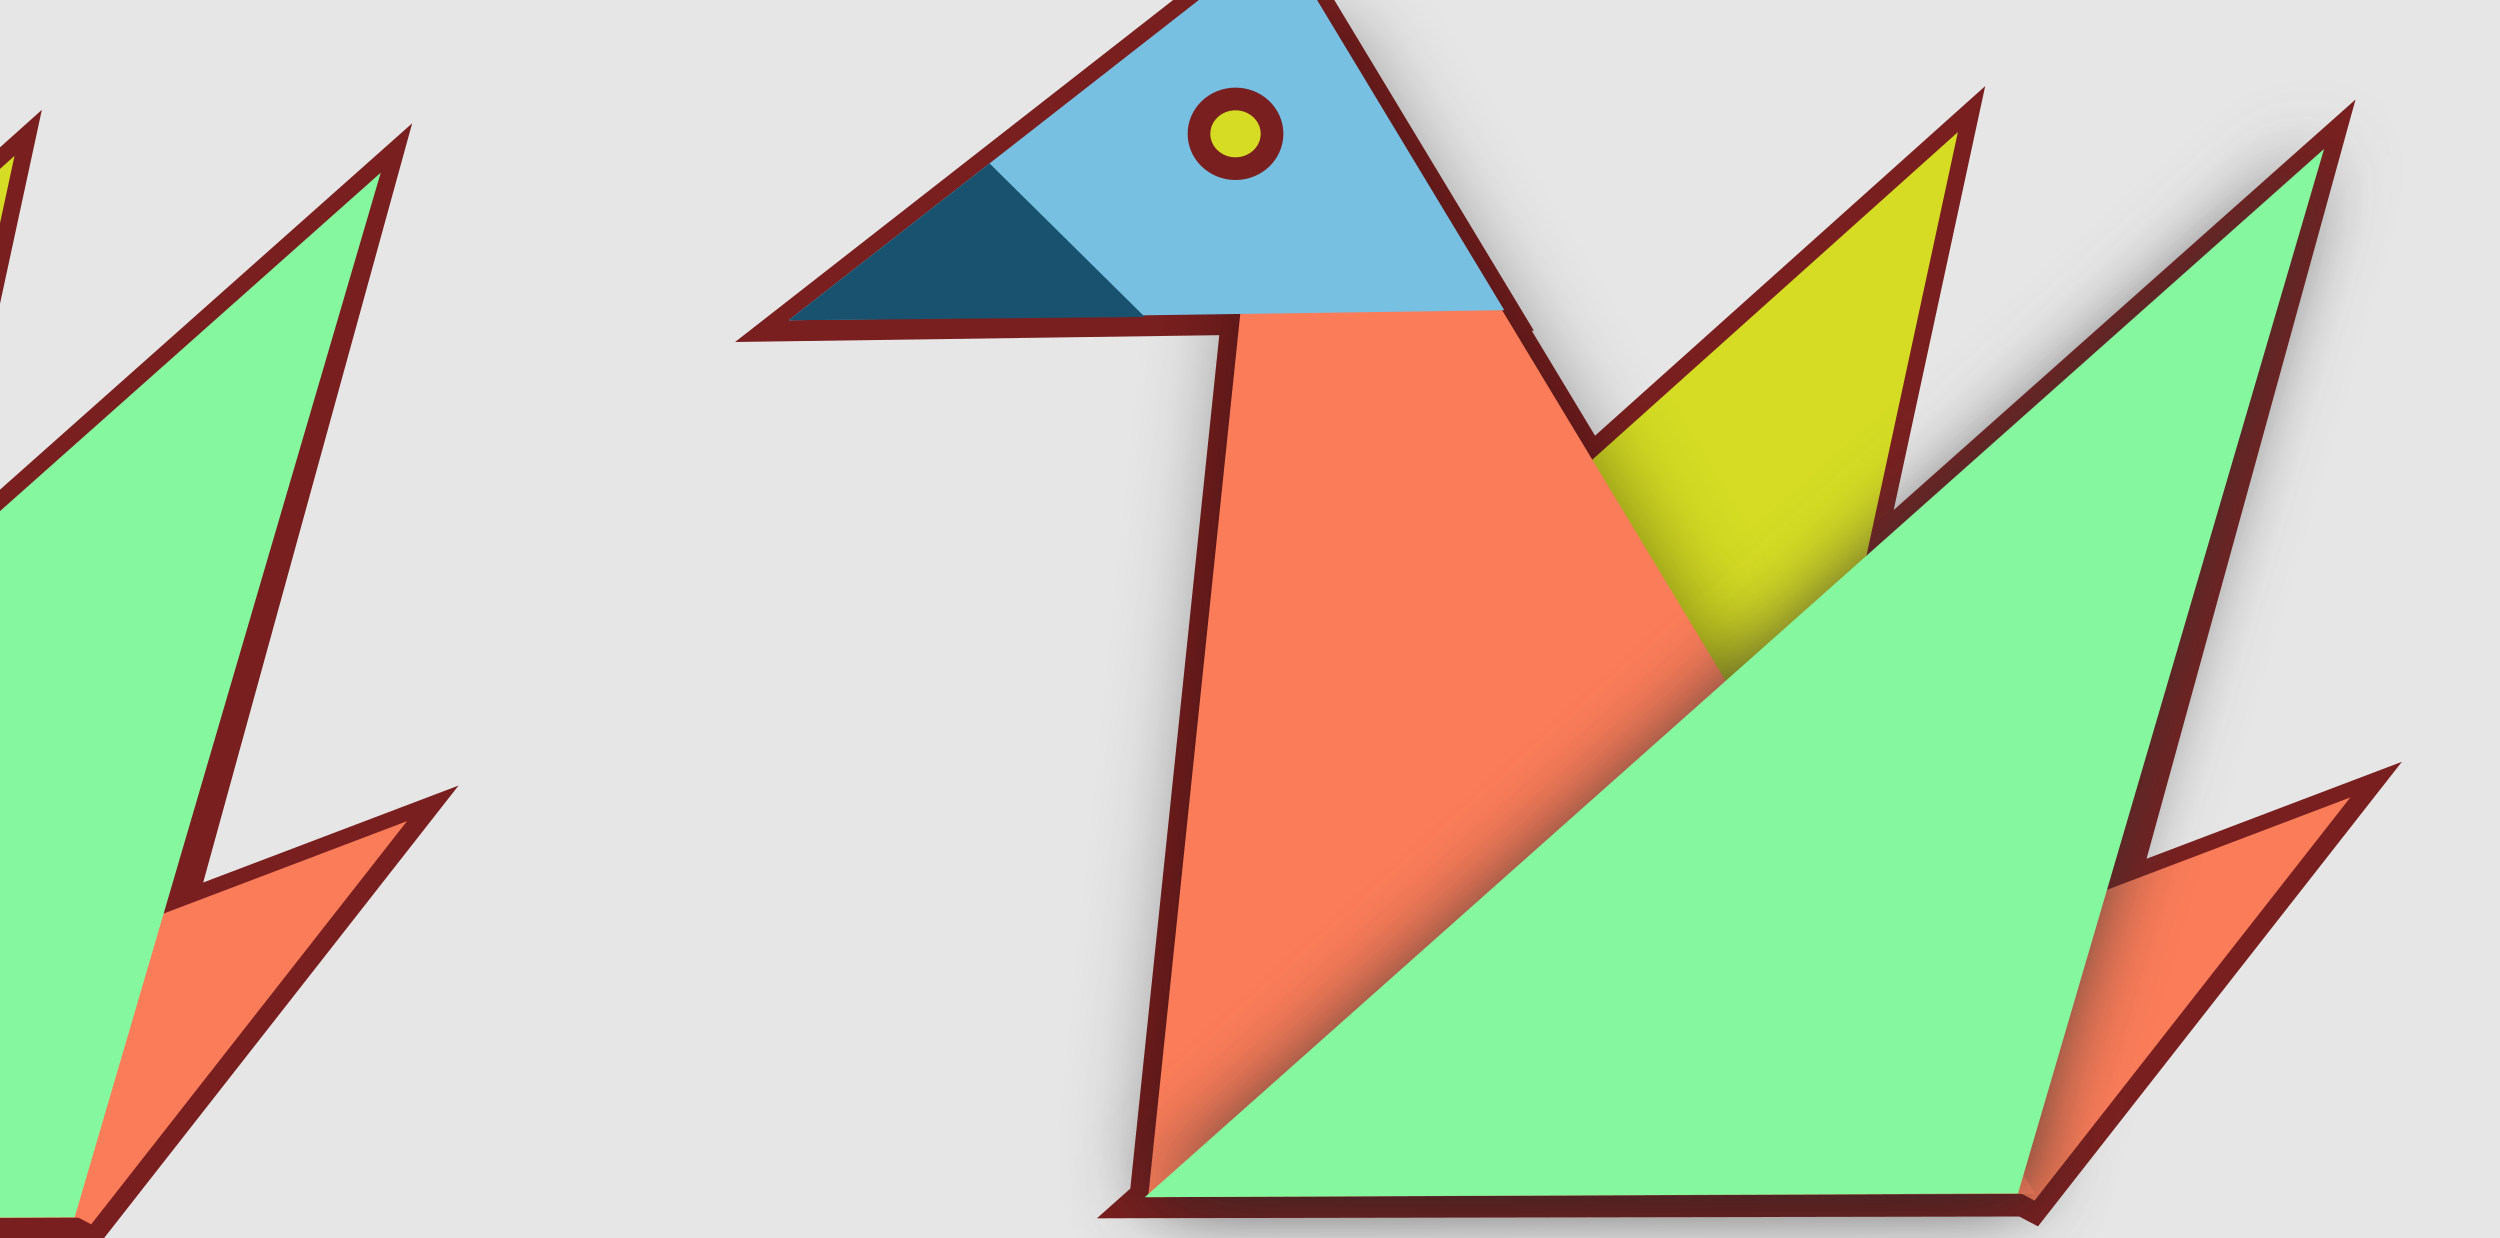
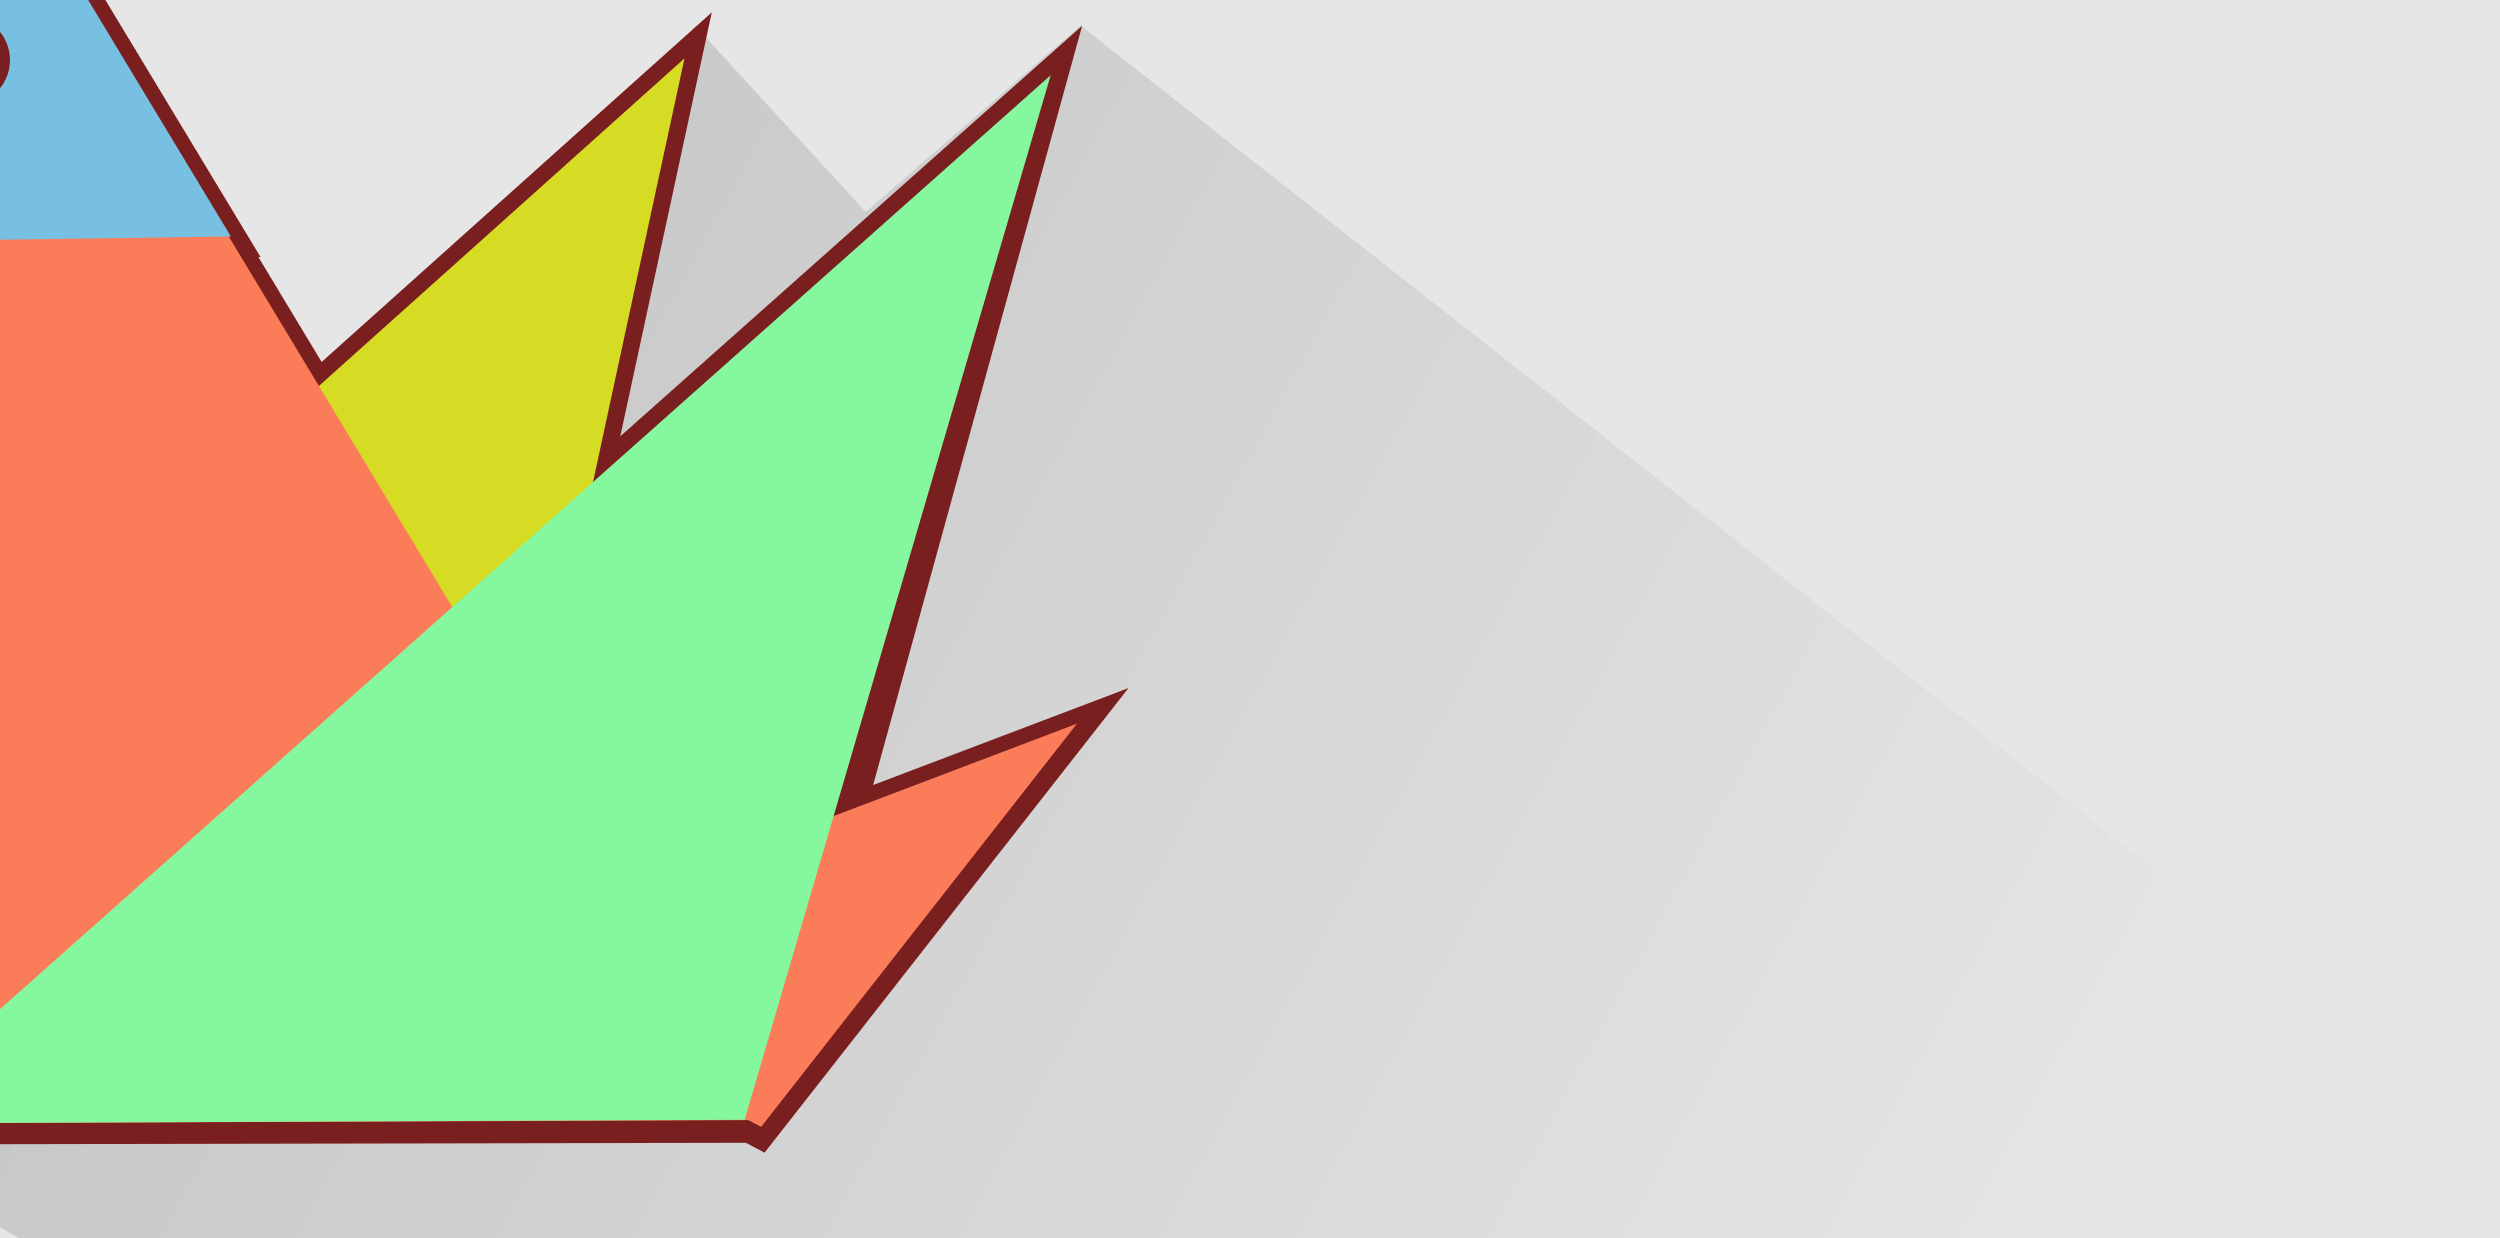
- <svg xmlns="http://www.w3.org/2000/svg" width="600mm" height="297mm" viewBox="0 0 2125.984 1052.362" id="svg2" version="1.1">
+ <svg xmlns="http://www.w3.org/2000/svg" xmlns:xlink="http://www.w3.org/1999/xlink" width="600mm" height="297mm" viewBox="0 0 2125.984 1052.362" id="svg2" version="1.1">
  <defs id="defs4">
+     <linearGradient id="linearGradient5047">
+       <stop style="stop-color:#000000;stop-opacity:1;" offset="0" id="stop5049" />
+       <stop style="stop-color:#000000;stop-opacity:0;" offset="1" id="stop5051" />
+     </linearGradient>
    <filter style="color-interpolation-filters:sRGB" id="filter4794" x="-0.117" width="1.235" y="-0.083" height="1.166">
      <feGaussianBlur stdDeviation="36.913" id="feGaussianBlur4796" />
    </filter>
    <filter style="color-interpolation-filters:sRGB" id="filter4830" x="-0.077" width="1.154" y="-0.087" height="1.173">
      <feGaussianBlur stdDeviation="32.203" id="feGaussianBlur4832" />
    </filter>
+     <linearGradient xlink:href="#linearGradient5047" id="linearGradient5053" x1="-806.372" y1="113.775" x2="-249.596" y2="1885.235" gradientUnits="userSpaceOnUse" />
  </defs>
  <g id="layer1" style="display:inline;opacity:1">
    <rect style="opacity:1;fill:#e6e6e6;fill-opacity:1;stroke:none;stroke-width:30;stroke-miterlimit:4;stroke-dasharray:none;stroke-opacity:1" id="rect4404" width="3745.646" height="2254.66" x="-1288.955" y="-147.699" />
  </g>
-   <g id="layer3" />
+   <g id="layer3" style="display:inline" />
  <g id="layer2" style="display:inline">
    <g id="g4328">
      <g id="g4321" style="fill:#3c2a04;fill-opacity:1">
        <path id="path4216" style="font-style:normal;font-variant:normal;font-weight:normal;font-stretch:normal;font-size:225px;line-height:125%;font-family:Montserrat;-inkscape-font-specification:Montserrat;letter-spacing:0px;word-spacing:0px;fill:#3c2a04;fill-opacity:1;stroke:none;stroke-width:1px;stroke-linecap:butt;stroke-linejoin:miter;stroke-opacity:1" d="m 139.022,1512.941 0,-275.963 39.416,0 0,119.623 115.909,0 0,-119.623 39.416,0 0,275.963 -39.416,0 0,-112.912 -115.909,0 0,112.912 -39.416,0 z" />
        <path id="path4218" style="font-style:normal;font-variant:normal;font-weight:normal;font-stretch:normal;font-size:225px;line-height:125%;font-family:Montserrat;-inkscape-font-specification:Montserrat;letter-spacing:0px;word-spacing:0px;fill:#3c2a04;fill-opacity:1;stroke:none;stroke-width:1px;stroke-linecap:butt;stroke-linejoin:miter;stroke-opacity:1" d="m 537.304,1512.941 -34.071,0 0,-28.03 q -22.046,31.189 -59.124,31.189 -27.725,0 -46.097,-18.555 -18.038,-18.555 -18.038,-49.35 0,-31.189 19.374,-46.586 19.374,-15.397 52.443,-15.397 l 48.435,0 0,-7.896 q 0,-41.848 -39.416,-41.848 -24.718,0 -51.441,21.319 l -16.702,-27.636 q 32.401,-30.399 73.487,-30.399 31.399,0 51.107,18.95 20.042,18.555 20.042,58.825 l 0,135.415 z m -37.412,-78.17 0,-17.766 -42.088,0 q -40.418,0 -40.418,30.005 0,15.397 10.021,23.688 10.021,7.896 27.725,7.896 18.038,0 31.399,-11.844 13.361,-11.844 13.361,-31.979 z" />
        <path id="path4220" style="font-style:normal;font-variant:normal;font-weight:normal;font-stretch:normal;font-size:225px;line-height:125%;font-family:Montserrat;-inkscape-font-specification:Montserrat;letter-spacing:0px;word-spacing:0px;fill:#3c2a04;fill-opacity:1;stroke:none;stroke-width:1px;stroke-linecap:butt;stroke-linejoin:miter;stroke-opacity:1" d="m 627.123,1512.941 -37.412,0 0,-210.032 37.412,0 z" />
        <path id="path4222" style="font-style:normal;font-variant:normal;font-weight:normal;font-stretch:normal;font-size:225px;line-height:125%;font-family:Montserrat;-inkscape-font-specification:Montserrat;letter-spacing:0px;word-spacing:0px;fill:#3c2a04;fill-opacity:1;stroke:none;stroke-width:1px;stroke-linecap:butt;stroke-linejoin:miter;stroke-opacity:1" d="m 718.46,1512.941 -37.412,0 0,-292.939 37.412,0 0,172.131 72.151,-89.224 48.101,0 -67.475,83.302 72.485,126.73 -45.428,0 -52.777,-91.988 -27.057,32.373 0,59.614 z" />
        <path id="path4224" style="font-style:normal;font-variant:normal;font-weight:normal;font-stretch:normal;font-size:225px;line-height:125%;font-family:Montserrat;-inkscape-font-specification:Montserrat;letter-spacing:0px;word-spacing:0px;fill:#3c2a04;fill-opacity:1;stroke:none;stroke-width:1px;stroke-linecap:butt;stroke-linejoin:miter;stroke-opacity:1" d="m 999.074,1416.61 0,-113.701 37.412,0 0,210.032 -37.412,0 0,-38.295 q -9.019,19.345 -25.052,30.399 -15.7,11.054 -34.071,11.054 -30.063,0 -48.769,-21.714 -18.372,-21.714 -18.372,-62.773 l 0,-128.704 37.412,0 0,115.281 q 0,58.035 40.752,58.035 19.374,0 33.737,-15.002 14.363,-15.397 14.363,-44.612 z" />
      </g>
      <g id="g4158" transform="matrix(0.1175841,0,0,0.1423977,-479.366,-965.9567)">
        <g transform="matrix(0.8098588,0,0,0.7050617,8447.536,15002.354)" id="g4180">
          <path style="display:inline;opacity:1;fill:#fb7c59;fill-opacity:1;fill-rule:evenodd;stroke:none;stroke-width:1px;stroke-linecap:butt;stroke-linejoin:miter;stroke-opacity:1" d="M 1550.899,746.676 1282.328,1089.533 1016.614,949.533 Z" id="path4160" />
          <path id="path4162" d="M 640,698.076 1217.143,180.934 1077.143,829.505 Z" style="fill:#d5dc23;fill-opacity:1;fill-rule:evenodd;stroke:none;stroke-width:1px;stroke-linecap:butt;stroke-linejoin:miter;stroke-opacity:1" />
          <path style="fill:#fb7c59;fill-opacity:1;fill-rule:evenodd;stroke:none;stroke-width:1px;stroke-linecap:butt;stroke-linejoin:miter;stroke-opacity:1" d="m 640,18.076 642.857,1065.714 -754.286,2.857 z" id="path4164" />
          <path style="fill:#78c0e2;fill-opacity:1;fill-rule:evenodd;stroke:none;stroke-width:1px;stroke-linecap:butt;stroke-linejoin:miter;stroke-opacity:1" d="M 640,15.219 222.857,340.934 831.429,332.362 Z" id="path4166" />
          <path style="fill:#85f79e;fill-opacity:1;fill-rule:evenodd;stroke:none;stroke-width:1px;stroke-linecap:butt;stroke-linejoin:miter;stroke-opacity:1" d="M 525.714,1086.648 1528.572,195.219 1268.297,1083.505 Z" id="path4168" />
          <path id="path4170" d="m 393.694,207.535 -170.837,133.398 302.857,-2.857 z" style="fill:#18526e;fill-opacity:1;fill-rule:evenodd;stroke:none;stroke-width:1px;stroke-linecap:butt;stroke-linejoin:miter;stroke-opacity:1" />
        </g>
      </g>
    </g>
    <g id="g4255" transform="translate(592.9588,10.18141)" style="fill:#10657c;fill-opacity:1">
      <path id="path4243" style="font-style:normal;font-variant:normal;font-weight:normal;font-stretch:normal;font-size:225px;line-height:125%;font-family:Montserrat;-inkscape-font-specification:Montserrat;letter-spacing:0px;word-spacing:0px;fill:#10657c;fill-opacity:1;stroke:none;stroke-width:1px;stroke-linecap:butt;stroke-linejoin:miter;stroke-opacity:1" d="m 630.451,1512.941 0,-275.963 39.416,0 0,119.623 115.909,0 0,-119.623 39.416,0 0,275.963 -39.416,0 0,-112.912 -115.909,0 0,112.912 -39.416,0 z" />
      <path id="path4245" style="font-style:normal;font-variant:normal;font-weight:normal;font-stretch:normal;font-size:225px;line-height:125%;font-family:Montserrat;-inkscape-font-specification:Montserrat;letter-spacing:0px;word-spacing:0px;fill:#10657c;fill-opacity:1;stroke:none;stroke-width:1px;stroke-linecap:butt;stroke-linejoin:miter;stroke-opacity:1" d="m 1028.733,1512.941 -34.071,0 0,-28.03 q -22.046,31.189 -59.124,31.189 -27.725,0 -46.097,-18.555 -18.038,-18.555 -18.038,-49.35 0,-31.189 19.374,-46.586 19.374,-15.397 52.443,-15.397 l 48.435,0 0,-7.896 q 0,-41.848 -39.416,-41.848 -24.718,0 -51.441,21.319 l -16.702,-27.636 q 32.401,-30.399 73.487,-30.399 31.399,0 51.107,18.95 20.042,18.555 20.042,58.825 l 0,135.415 z m -37.412,-78.17 0,-17.766 -42.088,0 q -40.418,0 -40.418,30.005 0,15.397 10.021,23.688 10.021,7.896 27.725,7.896 18.038,0 31.399,-11.844 13.361,-11.844 13.361,-31.979 z" />
      <path id="path4247" style="font-style:normal;font-variant:normal;font-weight:normal;font-stretch:normal;font-size:225px;line-height:125%;font-family:Montserrat;-inkscape-font-specification:Montserrat;letter-spacing:0px;word-spacing:0px;fill:#10657c;fill-opacity:1;stroke:none;stroke-width:1px;stroke-linecap:butt;stroke-linejoin:miter;stroke-opacity:1" d="m 1118.551,1512.941 -37.412,0 0,-210.032 37.412,0 z" />
      <path id="path4249" style="font-style:normal;font-variant:normal;font-weight:normal;font-stretch:normal;font-size:225px;line-height:125%;font-family:Montserrat;-inkscape-font-specification:Montserrat;letter-spacing:0px;word-spacing:0px;fill:#10657c;fill-opacity:1;stroke:none;stroke-width:1px;stroke-linecap:butt;stroke-linejoin:miter;stroke-opacity:1" d="m 1209.889,1512.941 -37.412,0 0,-292.939 37.412,0 0,172.131 72.151,-89.224 48.101,0 -67.475,83.302 72.485,126.73 -45.428,0 -52.777,-91.988 -27.057,32.373 0,59.614 z" />
      <path id="path4251" style="font-style:normal;font-variant:normal;font-weight:normal;font-stretch:normal;font-size:225px;line-height:125%;font-family:Montserrat;-inkscape-font-specification:Montserrat;letter-spacing:0px;word-spacing:0px;fill:#10657c;fill-opacity:1;stroke:none;stroke-width:1px;stroke-linecap:butt;stroke-linejoin:miter;stroke-opacity:1" d="m 1490.502,1416.61 0,-113.701 37.412,0 0,210.032 -37.412,0 0,-38.295 q -9.019,19.345 -25.052,30.399 -15.7,11.054 -34.071,11.054 -30.063,0 -48.769,-21.714 -18.372,-21.714 -18.372,-62.773 l 0,-128.704 37.412,0 0,115.281 q 0,58.035 40.752,58.035 19.374,0 33.737,-15.002 14.363,-15.397 14.363,-44.612 z" />
      <path d="m 1083.478,1277.223 c -4.676,-5.527 -7.015,-12.107 -7.015,-19.74 0,-7.633 2.338,-14.213 7.015,-19.74 4.676,-5.527 10.244,-8.291 16.702,-8.291 6.458,0 12.025,2.764 16.702,8.291 4.676,5.527 7.015,12.107 7.015,19.74 0,7.633 -2.338,14.213 -7.015,19.74 -4.676,5.527 -10.244,8.291 -16.702,8.291 -6.458,0 -12.025,-2.764 -16.702,-8.291 z" style="font-style:normal;font-variant:normal;font-weight:normal;font-stretch:normal;font-size:225px;line-height:125%;font-family:Montserrat;-inkscape-font-specification:Montserrat;letter-spacing:0px;word-spacing:0px;fill:#b7188a;fill-opacity:1;stroke:none;stroke-width:1px;stroke-linecap:butt;stroke-linejoin:miter;stroke-opacity:1" id="path4253" />
    </g>
    <g id="g4344" transform="translate(20.20305,464.6702)">
      <g style="fill:#0eb7e4;fill-opacity:1" id="g4346">
        <path d="m 139.022,1512.941 0,-275.963 39.416,0 0,119.623 115.909,0 0,-119.623 39.416,0 0,275.963 -39.416,0 0,-112.912 -115.909,0 0,112.912 -39.416,0 z" style="font-style:normal;font-variant:normal;font-weight:normal;font-stretch:normal;font-size:225px;line-height:125%;font-family:Montserrat;-inkscape-font-specification:Montserrat;letter-spacing:0px;word-spacing:0px;fill:#0eb7e4;fill-opacity:1;stroke:none;stroke-width:1px;stroke-linecap:butt;stroke-linejoin:miter;stroke-opacity:1" id="path4348" />
        <path d="m 537.304,1512.941 -34.071,0 0,-28.03 q -22.046,31.189 -59.124,31.189 -27.725,0 -46.097,-18.555 -18.038,-18.555 -18.038,-49.35 0,-31.189 19.374,-46.586 19.374,-15.397 52.443,-15.397 l 48.435,0 0,-7.896 q 0,-41.848 -39.416,-41.848 -24.718,0 -51.441,21.319 l -16.702,-27.636 q 32.401,-30.399 73.487,-30.399 31.399,0 51.107,18.95 20.042,18.555 20.042,58.825 l 0,135.415 z m -37.412,-78.17 0,-17.766 -42.088,0 q -40.418,0 -40.418,30.005 0,15.397 10.021,23.688 10.021,7.896 27.725,7.896 18.038,0 31.399,-11.844 13.361,-11.844 13.361,-31.979 z" style="font-style:normal;font-variant:normal;font-weight:normal;font-stretch:normal;font-size:225px;line-height:125%;font-family:Montserrat;-inkscape-font-specification:Montserrat;letter-spacing:0px;word-spacing:0px;fill:#0eb7e4;fill-opacity:1;stroke:none;stroke-width:1px;stroke-linecap:butt;stroke-linejoin:miter;stroke-opacity:1" id="path4350" />
        <path d="m 627.123,1512.941 -37.412,0 0,-210.032 37.412,0 z" style="font-style:normal;font-variant:normal;font-weight:normal;font-stretch:normal;font-size:225px;line-height:125%;font-family:Montserrat;-inkscape-font-specification:Montserrat;letter-spacing:0px;word-spacing:0px;fill:#0eb7e4;fill-opacity:1;stroke:none;stroke-width:1px;stroke-linecap:butt;stroke-linejoin:miter;stroke-opacity:1" id="path4352" />
        <path d="m 718.46,1512.941 -37.412,0 0,-292.939 37.412,0 0,172.131 72.151,-89.224 48.101,0 -67.475,83.302 72.485,126.73 -45.428,0 -52.777,-91.988 -27.057,32.373 0,59.614 z" style="font-style:normal;font-variant:normal;font-weight:normal;font-stretch:normal;font-size:225px;line-height:125%;font-family:Montserrat;-inkscape-font-specification:Montserrat;letter-spacing:0px;word-spacing:0px;fill:#0eb7e4;fill-opacity:1;stroke:none;stroke-width:1px;stroke-linecap:butt;stroke-linejoin:miter;stroke-opacity:1" id="path4354" />
        <path d="m 999.074,1416.61 0,-113.701 37.412,0 0,210.032 -37.412,0 0,-38.295 q -9.019,19.345 -25.052,30.399 -15.7,11.054 -34.071,11.054 -30.063,0 -48.769,-21.714 -18.372,-21.714 -18.372,-62.773 l 0,-128.704 37.412,0 0,115.281 q 0,58.035 40.752,58.035 19.374,0 33.737,-15.002 14.363,-15.397 14.363,-44.612 z" style="font-style:normal;font-variant:normal;font-weight:normal;font-stretch:normal;font-size:225px;line-height:125%;font-family:Montserrat;-inkscape-font-specification:Montserrat;letter-spacing:0px;word-spacing:0px;fill:#0eb7e4;fill-opacity:1;stroke:none;stroke-width:1px;stroke-linecap:butt;stroke-linejoin:miter;stroke-opacity:1" id="path4356" />
      </g>
      <g transform="matrix(0.1175841,0,0,0.1423977,-479.366,-965.9567)" id="g4358">
        <g id="g4360" transform="matrix(0.8098588,0,0,0.7050617,8447.536,15002.354)">
          <path id="path4362" d="M 1550.899,746.676 1282.328,1089.533 1016.614,949.533 Z" style="display:inline;opacity:1;fill:#fb7c59;fill-opacity:1;fill-rule:evenodd;stroke:none;stroke-width:1px;stroke-linecap:butt;stroke-linejoin:miter;stroke-opacity:1" />
          <path style="fill:#d5dc23;fill-opacity:1;fill-rule:evenodd;stroke:none;stroke-width:1px;stroke-linecap:butt;stroke-linejoin:miter;stroke-opacity:1" d="M 640,698.076 1217.143,180.934 1077.143,829.505 Z" id="path4364" />
          <path id="path4366" d="m 640,18.076 642.857,1065.714 -754.286,2.857 z" style="fill:#fb7c59;fill-opacity:1;fill-rule:evenodd;stroke:none;stroke-width:1px;stroke-linecap:butt;stroke-linejoin:miter;stroke-opacity:1" />
          <path id="path4368" d="M 640,15.219 222.857,340.934 831.429,332.362 Z" style="fill:#78c0e2;fill-opacity:1;fill-rule:evenodd;stroke:none;stroke-width:1px;stroke-linecap:butt;stroke-linejoin:miter;stroke-opacity:1" />
          <path id="path4370" d="M 525.714,1086.648 1528.572,195.219 1268.297,1083.505 Z" style="fill:#85f79e;fill-opacity:1;fill-rule:evenodd;stroke:none;stroke-width:1px;stroke-linecap:butt;stroke-linejoin:miter;stroke-opacity:1" />
          <path style="fill:#18526e;fill-opacity:1;fill-rule:evenodd;stroke:none;stroke-width:1px;stroke-linecap:butt;stroke-linejoin:miter;stroke-opacity:1" d="m 393.694,207.535 -170.837,133.398 302.857,-2.857 z" id="path4372" />
        </g>
      </g>
    </g>
    <g id="g4374" transform="translate(1062.681,468.7108)">
      <g style="fill:#9f0b65;fill-opacity:1" id="g4376">
        <path d="m 139.022,1512.941 0,-275.963 39.416,0 0,119.623 115.909,0 0,-119.623 39.416,0 0,275.963 -39.416,0 0,-112.912 -115.909,0 0,112.912 -39.416,0 z" style="font-style:normal;font-variant:normal;font-weight:normal;font-stretch:normal;font-size:225px;line-height:125%;font-family:Montserrat;-inkscape-font-specification:Montserrat;letter-spacing:0px;word-spacing:0px;fill:#9f0b65;fill-opacity:1;stroke:none;stroke-width:1px;stroke-linecap:butt;stroke-linejoin:miter;stroke-opacity:1" id="path4378" />
        <path d="m 537.304,1512.941 -34.071,0 0,-28.03 q -22.046,31.189 -59.124,31.189 -27.725,0 -46.097,-18.555 -18.038,-18.555 -18.038,-49.35 0,-31.189 19.374,-46.586 19.374,-15.397 52.443,-15.397 l 48.435,0 0,-7.896 q 0,-41.848 -39.416,-41.848 -24.718,0 -51.441,21.319 l -16.702,-27.636 q 32.401,-30.399 73.487,-30.399 31.399,0 51.107,18.95 20.042,18.555 20.042,58.825 l 0,135.415 z m -37.412,-78.17 0,-17.766 -42.088,0 q -40.418,0 -40.418,30.005 0,15.397 10.021,23.688 10.021,7.896 27.725,7.896 18.038,0 31.399,-11.844 13.361,-11.844 13.361,-31.979 z" style="font-style:normal;font-variant:normal;font-weight:normal;font-stretch:normal;font-size:225px;line-height:125%;font-family:Montserrat;-inkscape-font-specification:Montserrat;letter-spacing:0px;word-spacing:0px;fill:#9f0b65;fill-opacity:1;stroke:none;stroke-width:1px;stroke-linecap:butt;stroke-linejoin:miter;stroke-opacity:1" id="path4380" />
        <path d="m 627.123,1512.941 -37.412,0 0,-210.032 37.412,0 z" style="font-style:normal;font-variant:normal;font-weight:normal;font-stretch:normal;font-size:225px;line-height:125%;font-family:Montserrat;-inkscape-font-specification:Montserrat;letter-spacing:0px;word-spacing:0px;fill:#9f0b65;fill-opacity:1;stroke:none;stroke-width:1px;stroke-linecap:butt;stroke-linejoin:miter;stroke-opacity:1" id="path4382" />
        <path d="m 718.46,1512.941 -37.412,0 0,-292.939 37.412,0 0,172.131 72.151,-89.224 48.101,0 -67.475,83.302 72.485,126.73 -45.428,0 -52.777,-91.988 -27.057,32.373 0,59.614 z" style="font-style:normal;font-variant:normal;font-weight:normal;font-stretch:normal;font-size:225px;line-height:125%;font-family:Montserrat;-inkscape-font-specification:Montserrat;letter-spacing:0px;word-spacing:0px;fill:#9f0b65;fill-opacity:1;stroke:none;stroke-width:1px;stroke-linecap:butt;stroke-linejoin:miter;stroke-opacity:1" id="path4384" />
        <path d="m 999.074,1416.61 0,-113.701 37.412,0 0,210.032 -37.412,0 0,-38.295 q -9.019,19.345 -25.052,30.399 -15.7,11.054 -34.071,11.054 -30.063,0 -48.769,-21.714 -18.372,-21.714 -18.372,-62.773 l 0,-128.704 37.412,0 0,115.281 q 0,58.035 40.752,58.035 19.374,0 33.737,-15.002 14.363,-15.397 14.363,-44.612 z" style="font-style:normal;font-variant:normal;font-weight:normal;font-stretch:normal;font-size:225px;line-height:125%;font-family:Montserrat;-inkscape-font-specification:Montserrat;letter-spacing:0px;word-spacing:0px;fill:#9f0b65;fill-opacity:1;stroke:none;stroke-width:1px;stroke-linecap:butt;stroke-linejoin:miter;stroke-opacity:1" id="path4386" />
      </g>
      <g transform="matrix(0.1175841,0,0,0.1423977,-479.366,-965.9567)" id="g4388">
        <g id="g4390" transform="matrix(0.8098588,0,0,0.7050617,8447.536,15002.354)">
          <path id="path4392" d="M 1550.899,746.676 1282.328,1089.533 1016.614,949.533 Z" style="display:inline;opacity:1;fill:#fb7c59;fill-opacity:1;fill-rule:evenodd;stroke:none;stroke-width:1px;stroke-linecap:butt;stroke-linejoin:miter;stroke-opacity:1" />
          <path style="fill:#d5dc23;fill-opacity:1;fill-rule:evenodd;stroke:none;stroke-width:1px;stroke-linecap:butt;stroke-linejoin:miter;stroke-opacity:1" d="M 640,698.076 1217.143,180.934 1077.143,829.505 Z" id="path4394" />
          <path id="path4396" d="m 640,18.076 642.857,1065.714 -754.286,2.857 z" style="fill:#fb7c59;fill-opacity:1;fill-rule:evenodd;stroke:none;stroke-width:1px;stroke-linecap:butt;stroke-linejoin:miter;stroke-opacity:1" />
          <path id="path4398" d="M 640,15.219 222.857,340.934 831.429,332.362 Z" style="fill:#78c0e2;fill-opacity:1;fill-rule:evenodd;stroke:none;stroke-width:1px;stroke-linecap:butt;stroke-linejoin:miter;stroke-opacity:1" />
          <path id="path4400" d="M 525.714,1086.648 1528.572,195.219 1268.297,1083.505 Z" style="fill:#85f79e;fill-opacity:1;fill-rule:evenodd;stroke:none;stroke-width:1px;stroke-linecap:butt;stroke-linejoin:miter;stroke-opacity:1" />
          <path style="fill:#18526e;fill-opacity:1;fill-rule:evenodd;stroke:none;stroke-width:1px;stroke-linecap:butt;stroke-linejoin:miter;stroke-opacity:1" d="m 393.694,207.535 -170.837,133.398 302.857,-2.857 z" id="path4402" />
        </g>
      </g>
    </g>
    <g id="g4858" transform="translate(-1183.899,-8.081221)">
      <g style="fill:#000000;fill-opacity:1" id="g4860">
        <path d="m 139.022,1512.941 0,-275.963 39.416,0 0,119.623 115.909,0 0,-119.623 39.416,0 0,275.963 -39.416,0 0,-112.912 -115.909,0 0,112.912 -39.416,0 z" style="font-style:normal;font-variant:normal;font-weight:normal;font-stretch:normal;font-size:225px;line-height:125%;font-family:Montserrat;-inkscape-font-specification:Montserrat;letter-spacing:0px;word-spacing:0px;fill:#000000;fill-opacity:1;stroke:none;stroke-width:1px;stroke-linecap:butt;stroke-linejoin:miter;stroke-opacity:1" id="path4862" />
        <path d="m 537.304,1512.941 -34.071,0 0,-28.03 q -22.046,31.189 -59.124,31.189 -27.725,0 -46.097,-18.555 -18.038,-18.555 -18.038,-49.35 0,-31.189 19.374,-46.586 19.374,-15.397 52.443,-15.397 l 48.435,0 0,-7.896 q 0,-41.848 -39.416,-41.848 -24.718,0 -51.441,21.319 l -16.702,-27.636 q 32.401,-30.399 73.487,-30.399 31.399,0 51.107,18.95 20.042,18.555 20.042,58.825 l 0,135.415 z m -37.412,-78.17 0,-17.766 -42.088,0 q -40.418,0 -40.418,30.005 0,15.397 10.021,23.688 10.021,7.896 27.725,7.896 18.038,0 31.399,-11.844 13.361,-11.844 13.361,-31.979 z" style="font-style:normal;font-variant:normal;font-weight:normal;font-stretch:normal;font-size:225px;line-height:125%;font-family:Montserrat;-inkscape-font-specification:Montserrat;letter-spacing:0px;word-spacing:0px;fill:#000000;fill-opacity:1;stroke:none;stroke-width:1px;stroke-linecap:butt;stroke-linejoin:miter;stroke-opacity:1" id="path4864" />
        <path d="m 627.123,1512.941 -37.412,0 0,-210.032 37.412,0 z" style="font-style:normal;font-variant:normal;font-weight:normal;font-stretch:normal;font-size:225px;line-height:125%;font-family:Montserrat;-inkscape-font-specification:Montserrat;letter-spacing:0px;word-spacing:0px;fill:#000000;fill-opacity:1;stroke:none;stroke-width:1px;stroke-linecap:butt;stroke-linejoin:miter;stroke-opacity:1" id="path4866" />
        <path d="m 718.46,1512.941 -37.412,0 0,-292.939 37.412,0 0,172.131 72.151,-89.224 48.101,0 -67.475,83.302 72.485,126.73 -45.428,0 -52.777,-91.988 -27.057,32.373 0,59.614 z" style="font-style:normal;font-variant:normal;font-weight:normal;font-stretch:normal;font-size:225px;line-height:125%;font-family:Montserrat;-inkscape-font-specification:Montserrat;letter-spacing:0px;word-spacing:0px;fill:#000000;fill-opacity:1;stroke:none;stroke-width:1px;stroke-linecap:butt;stroke-linejoin:miter;stroke-opacity:1" id="path4868" />
        <path d="m 999.074,1416.61 0,-113.701 37.412,0 0,210.032 -37.412,0 0,-38.295 q -9.019,19.345 -25.052,30.399 -15.7,11.054 -34.071,11.054 -30.063,0 -48.769,-21.714 -18.372,-21.714 -18.372,-62.773 l 0,-128.704 37.412,0 0,115.281 q 0,58.035 40.752,58.035 19.374,0 33.737,-15.002 14.363,-15.397 14.363,-44.612 z" style="font-style:normal;font-variant:normal;font-weight:normal;font-stretch:normal;font-size:225px;line-height:125%;font-family:Montserrat;-inkscape-font-specification:Montserrat;letter-spacing:0px;word-spacing:0px;fill:#000000;fill-opacity:1;stroke:none;stroke-width:1px;stroke-linecap:butt;stroke-linejoin:miter;stroke-opacity:1" id="path4870" />
      </g>
      <g transform="matrix(0.1175841,0,0,0.1423977,-479.366,-965.9567)" id="g4872">
        <g id="g4874" transform="matrix(0.8098588,0,0,0.7050617,8447.536,15002.354)">
          <path id="path4876" d="M 1550.899,746.676 1282.328,1089.533 1016.614,949.533 Z" style="display:inline;opacity:1;fill:#fb7c59;fill-opacity:1;fill-rule:evenodd;stroke:none;stroke-width:1px;stroke-linecap:butt;stroke-linejoin:miter;stroke-opacity:1" />
          <path style="fill:#d5dc23;fill-opacity:1;fill-rule:evenodd;stroke:none;stroke-width:1px;stroke-linecap:butt;stroke-linejoin:miter;stroke-opacity:1" d="M 640,698.076 1217.143,180.934 1077.143,829.505 Z" id="path4878" />
          <path id="path4880" d="m 640,18.076 642.857,1065.714 -754.286,2.857 z" style="fill:#fb7c59;fill-opacity:1;fill-rule:evenodd;stroke:none;stroke-width:1px;stroke-linecap:butt;stroke-linejoin:miter;stroke-opacity:1" />
          <path id="path4882" d="M 640,15.219 222.857,340.934 831.429,332.362 Z" style="fill:#78c0e2;fill-opacity:1;fill-rule:evenodd;stroke:none;stroke-width:1px;stroke-linecap:butt;stroke-linejoin:miter;stroke-opacity:1" />
          <path id="path4884" d="M 525.714,1086.648 1528.572,195.219 1268.297,1083.505 Z" style="fill:#85f79e;fill-opacity:1;fill-rule:evenodd;stroke:none;stroke-width:1px;stroke-linecap:butt;stroke-linejoin:miter;stroke-opacity:1" />
          <path style="fill:#18526e;fill-opacity:1;fill-rule:evenodd;stroke:none;stroke-width:1px;stroke-linecap:butt;stroke-linejoin:miter;stroke-opacity:1" d="m 393.694,207.535 -170.837,133.398 302.857,-2.857 z" id="path4886" />
        </g>
      </g>
    </g>
    <g transform="translate(-1204.102,468.7108)" id="g4888">
      <g id="g4890" style="fill:#8fb005;fill-opacity:1">
        <path id="path4892" style="font-style:normal;font-variant:normal;font-weight:normal;font-stretch:normal;font-size:225px;line-height:125%;font-family:Montserrat;-inkscape-font-specification:Montserrat;letter-spacing:0px;word-spacing:0px;fill:#8fb005;fill-opacity:1;stroke:none;stroke-width:1px;stroke-linecap:butt;stroke-linejoin:miter;stroke-opacity:1" d="m 139.022,1512.941 0,-275.963 39.416,0 0,119.623 115.909,0 0,-119.623 39.416,0 0,275.963 -39.416,0 0,-112.912 -115.909,0 0,112.912 -39.416,0 z" />
        <path id="path4894" style="font-style:normal;font-variant:normal;font-weight:normal;font-stretch:normal;font-size:225px;line-height:125%;font-family:Montserrat;-inkscape-font-specification:Montserrat;letter-spacing:0px;word-spacing:0px;fill:#8fb005;fill-opacity:1;stroke:none;stroke-width:1px;stroke-linecap:butt;stroke-linejoin:miter;stroke-opacity:1" d="m 537.304,1512.941 -34.071,0 0,-28.03 q -22.046,31.189 -59.124,31.189 -27.725,0 -46.097,-18.555 -18.038,-18.555 -18.038,-49.35 0,-31.189 19.374,-46.586 19.374,-15.397 52.443,-15.397 l 48.435,0 0,-7.896 q 0,-41.848 -39.416,-41.848 -24.718,0 -51.441,21.319 l -16.702,-27.636 q 32.401,-30.399 73.487,-30.399 31.399,0 51.107,18.95 20.042,18.555 20.042,58.825 l 0,135.415 z m -37.412,-78.17 0,-17.766 -42.088,0 q -40.418,0 -40.418,30.005 0,15.397 10.021,23.688 10.021,7.896 27.725,7.896 18.038,0 31.399,-11.844 13.361,-11.844 13.361,-31.979 z" />
        <path id="path4896" style="font-style:normal;font-variant:normal;font-weight:normal;font-stretch:normal;font-size:225px;line-height:125%;font-family:Montserrat;-inkscape-font-specification:Montserrat;letter-spacing:0px;word-spacing:0px;fill:#8fb005;fill-opacity:1;stroke:none;stroke-width:1px;stroke-linecap:butt;stroke-linejoin:miter;stroke-opacity:1" d="m 627.123,1512.941 -37.412,0 0,-210.032 37.412,0 z" />
        <path id="path4898" style="font-style:normal;font-variant:normal;font-weight:normal;font-stretch:normal;font-size:225px;line-height:125%;font-family:Montserrat;-inkscape-font-specification:Montserrat;letter-spacing:0px;word-spacing:0px;fill:#8fb005;fill-opacity:1;stroke:none;stroke-width:1px;stroke-linecap:butt;stroke-linejoin:miter;stroke-opacity:1" d="m 718.46,1512.941 -37.412,0 0,-292.939 37.412,0 0,172.131 72.151,-89.224 48.101,0 -67.475,83.302 72.485,126.73 -45.428,0 -52.777,-91.988 -27.057,32.373 0,59.614 z" />
        <path id="path4900" style="font-style:normal;font-variant:normal;font-weight:normal;font-stretch:normal;font-size:225px;line-height:125%;font-family:Montserrat;-inkscape-font-specification:Montserrat;letter-spacing:0px;word-spacing:0px;fill:#8fb005;fill-opacity:1;stroke:none;stroke-width:1px;stroke-linecap:butt;stroke-linejoin:miter;stroke-opacity:1" d="m 999.074,1416.61 0,-113.701 37.412,0 0,210.032 -37.412,0 0,-38.295 q -9.019,19.345 -25.052,30.399 -15.7,11.054 -34.071,11.054 -30.063,0 -48.769,-21.714 -18.372,-21.714 -18.372,-62.773 l 0,-128.704 37.412,0 0,115.281 q 0,58.035 40.752,58.035 19.374,0 33.737,-15.002 14.363,-15.397 14.363,-44.612 z" />
      </g>
      <g id="g4902" transform="matrix(0.1175841,0,0,0.1423977,-479.366,-965.9567)">
        <g transform="matrix(0.8098588,0,0,0.7050617,8447.536,15002.354)" id="g4904">
          <path style="display:inline;opacity:1;fill:#fb7c59;fill-opacity:1;fill-rule:evenodd;stroke:none;stroke-width:1px;stroke-linecap:butt;stroke-linejoin:miter;stroke-opacity:1" d="M 1550.899,746.676 1282.328,1089.533 1016.614,949.533 Z" id="path4906" />
          <path id="path4908" d="M 640,698.076 1217.143,180.934 1077.143,829.505 Z" style="fill:#d5dc23;fill-opacity:1;fill-rule:evenodd;stroke:none;stroke-width:1px;stroke-linecap:butt;stroke-linejoin:miter;stroke-opacity:1" />
          <path style="fill:#fb7c59;fill-opacity:1;fill-rule:evenodd;stroke:none;stroke-width:1px;stroke-linecap:butt;stroke-linejoin:miter;stroke-opacity:1" d="m 640,18.076 642.857,1065.714 -754.286,2.857 z" id="path4910" />
          <path style="fill:#78c0e2;fill-opacity:1;fill-rule:evenodd;stroke:none;stroke-width:1px;stroke-linecap:butt;stroke-linejoin:miter;stroke-opacity:1" d="M 640,15.219 222.857,340.934 831.429,332.362 Z" id="path4912" />
          <path style="fill:#85f79e;fill-opacity:1;fill-rule:evenodd;stroke:none;stroke-width:1px;stroke-linecap:butt;stroke-linejoin:miter;stroke-opacity:1" d="M 525.714,1086.648 1528.572,195.219 1268.297,1083.505 Z" id="path4914" />
          <path id="path4916" d="m 393.694,207.535 -170.837,133.398 302.857,-2.857 z" style="fill:#18526e;fill-opacity:1;fill-rule:evenodd;stroke:none;stroke-width:1px;stroke-linecap:butt;stroke-linejoin:miter;stroke-opacity:1" />
        </g>
      </g>
    </g>
  </g>
-   <g id="layer4">
+   <g id="layer4" style="display:none">
    <g id="g4205" transform="translate(436.3859,0)">
      <path id="path4184" d="m 650.264,-50.509 -417.143,325.715 384.039,-5.41 -78.033,748.326 -3.148,2.799 2.857,-0.01 0,0.01 2.834,-0.01 742.768,-1.402 8.154,4.297 268.57,-342.857 -194.455,73.832 172.129,-625.289 -389.189,345.947 77.76,-360.232 L 916.532,393.76 839.862,266.659 841.692,266.633 650.264,-50.509 Z" style="display:inline;opacity:1;fill:#fb7c59;fill-opacity:1;fill-rule:evenodd;stroke:#791f1f;stroke-width:30;stroke-linecap:butt;stroke-linejoin:miter;stroke-miterlimit:4;stroke-dasharray:none;stroke-opacity:1" />
      <path id="path4158" d="M 1562.328,678.105 1293.756,1020.962 1028.042,880.962 Z" style="display:inline;opacity:1;fill:#fb7c59;fill-opacity:1;fill-rule:evenodd;stroke:none;stroke-width:1px;stroke-linecap:butt;stroke-linejoin:miter;stroke-opacity:1" />
      <path style="display:inline;fill:#d5dc23;fill-opacity:1;fill-rule:evenodd;stroke:none;stroke-width:1px;stroke-linecap:butt;stroke-linejoin:miter;stroke-opacity:1" d="M 651.429,629.505 1228.572,112.362 1088.571,760.933 Z" id="path4156" />
      <path style="display:inline;opacity:0.426;fill:#000000;fill-opacity:1;fill-rule:evenodd;stroke:none;stroke-width:1px;stroke-linecap:butt;stroke-linejoin:miter;stroke-opacity:1;filter:url(#filter4794)" d="M 651.429,-50.495 1294.286,1015.219 540,1018.076 Z" id="path4576" />
      <path id="path4150" d="M 651.429,-50.495 1294.286,1015.219 540,1018.076 Z" style="display:inline;fill:#fb7c59;fill-opacity:1;fill-rule:evenodd;stroke:none;stroke-width:1px;stroke-linecap:butt;stroke-linejoin:miter;stroke-opacity:1" />
      <path id="path4152" d="M 651.429,-53.352 234.286,272.362 842.857,263.791 Z" style="display:inline;fill:#78c0e2;fill-opacity:1;fill-rule:evenodd;stroke:none;stroke-width:1px;stroke-linecap:butt;stroke-linejoin:miter;stroke-opacity:1" />
      <path style="display:inline;opacity:0.767;fill:#333333;fill-opacity:1;fill-rule:evenodd;stroke:none;stroke-width:1px;stroke-linecap:butt;stroke-linejoin:miter;stroke-opacity:1;filter:url(#filter4830)" d="M 537.143,1018.076 1540,126.648 1279.725,1014.934 Z" id="path4406" />
      <path id="path4154" d="M 537.143,1018.076 1540,126.648 1279.725,1014.934 Z" style="display:inline;fill:#85f79e;fill-opacity:1;fill-rule:evenodd;stroke:none;stroke-width:1px;stroke-linecap:butt;stroke-linejoin:miter;stroke-opacity:1" />
      <path style="display:inline;fill:#18526e;fill-opacity:1;fill-rule:evenodd;stroke:none;stroke-width:1px;stroke-linecap:butt;stroke-linejoin:miter;stroke-opacity:1" d="m 405.123,138.964 -170.837,133.398 302.857,-2.857 z" id="path4234" />
      <ellipse ry="29.633" rx="31.061" cy="113.791" cx="614.286" id="path4232" style="opacity:1;fill:#d5dc23;fill-opacity:1;stroke:#791f1f;stroke-width:19.306;stroke-miterlimit:4;stroke-dasharray:none;stroke-opacity:1" />
    </g>
    <g id="g4836" transform="translate(-1216.224,20.20305)">
      <path style="display:inline;opacity:1;fill:#fb7c59;fill-opacity:1;fill-rule:evenodd;stroke:#791f1f;stroke-width:30;stroke-linecap:butt;stroke-linejoin:miter;stroke-miterlimit:4;stroke-dasharray:none;stroke-opacity:1" d="m 650.264,-50.509 -417.143,325.715 384.039,-5.41 -78.033,748.326 -3.148,2.799 2.857,-0.01 0,0.01 2.834,-0.01 742.768,-1.402 8.154,4.297 268.57,-342.857 -194.455,73.832 172.129,-625.289 -389.189,345.947 77.76,-360.232 L 916.532,393.76 839.862,266.659 841.692,266.633 650.264,-50.509 Z" id="path4838" />
      <path style="display:inline;opacity:1;fill:#fb7c59;fill-opacity:1;fill-rule:evenodd;stroke:none;stroke-width:1px;stroke-linecap:butt;stroke-linejoin:miter;stroke-opacity:1" d="M 1562.328,678.105 1293.756,1020.962 1028.042,880.962 Z" id="path4840" />
      <path id="path4842" d="M 651.429,629.505 1228.572,112.362 1088.571,760.933 Z" style="display:inline;fill:#d5dc23;fill-opacity:1;fill-rule:evenodd;stroke:none;stroke-width:1px;stroke-linecap:butt;stroke-linejoin:miter;stroke-opacity:1" />
      <path style="display:inline;fill:#fb7c59;fill-opacity:1;fill-rule:evenodd;stroke:none;stroke-width:1px;stroke-linecap:butt;stroke-linejoin:miter;stroke-opacity:1" d="M 651.429,-50.495 1294.286,1015.219 540,1018.076 Z" id="path4846" />
      <path style="display:inline;fill:#78c0e2;fill-opacity:1;fill-rule:evenodd;stroke:none;stroke-width:1px;stroke-linecap:butt;stroke-linejoin:miter;stroke-opacity:1" d="M 651.429,-53.352 234.286,272.362 842.857,263.791 Z" id="path4848" />
      <path style="display:inline;fill:#85f79e;fill-opacity:1;fill-rule:evenodd;stroke:none;stroke-width:1px;stroke-linecap:butt;stroke-linejoin:miter;stroke-opacity:1" d="M 537.143,1018.076 1540,126.648 1279.725,1014.934 Z" id="path4852" />
      <path id="path4854" d="m 405.123,138.964 -170.837,133.398 302.857,-2.857 z" style="display:inline;fill:#18526e;fill-opacity:1;fill-rule:evenodd;stroke:none;stroke-width:1px;stroke-linecap:butt;stroke-linejoin:miter;stroke-opacity:1" />
      <ellipse style="opacity:1;fill:#d5dc23;fill-opacity:1;stroke:#791f1f;stroke-width:19.306;stroke-miterlimit:4;stroke-dasharray:none;stroke-opacity:1" id="ellipse4856" cx="614.286" cy="113.791" rx="31.061" ry="29.633" />
    </g>
  </g>
+   <g id="layer5" style="display:inline">
+     <g id="g5035" transform="translate(525.7143,-205.7143)">
+       <path transform="matrix(0.7198771,-0.6941016,0.6941016,0.7198771,0,0)" id="rect5032" d="m -1290.365,380.587 1179.382,-171.095 -5.404,214.473 241.523,12.549 325.409,2347.26 -1042.477,0 z" style="opacity:1;fill:url(#linearGradient5053);fill-opacity:0.147;stroke:none;stroke-width:0;stroke-miterlimit:4;stroke-dasharray:none;stroke-opacity:1" />
+       <g id="g4919" transform="translate(-1172.216,143.0127)" style="display:inline">
+         <path style="display:inline;opacity:1;fill:#fb7c59;fill-opacity:1;fill-rule:evenodd;stroke:#791f1f;stroke-width:30;stroke-linecap:butt;stroke-linejoin:miter;stroke-miterlimit:4;stroke-dasharray:none;stroke-opacity:1" d="m 650.264,-50.509 -417.143,325.715 384.039,-5.41 -78.033,748.326 -3.148,2.799 2.857,-0.01 0,0.01 2.834,-0.01 742.768,-1.402 8.154,4.297 268.57,-342.857 -194.455,73.832 172.129,-625.289 -389.189,345.947 77.76,-360.232 L 916.532,393.76 839.862,266.659 841.692,266.633 650.264,-50.509 Z" id="path4921" />
+         <path style="display:inline;opacity:1;fill:#fb7c59;fill-opacity:1;fill-rule:evenodd;stroke:none;stroke-width:1px;stroke-linecap:butt;stroke-linejoin:miter;stroke-opacity:1" d="M 1562.328,678.105 1293.756,1020.962 1028.042,880.962 Z" id="path4923" />
+         <path id="path4925" d="M 651.429,629.505 1228.572,112.362 1088.571,760.933 Z" style="display:inline;fill:#d5dc23;fill-opacity:1;fill-rule:evenodd;stroke:none;stroke-width:1px;stroke-linecap:butt;stroke-linejoin:miter;stroke-opacity:1" />
+         <path style="display:inline;fill:#fb7c59;fill-opacity:1;fill-rule:evenodd;stroke:none;stroke-width:1px;stroke-linecap:butt;stroke-linejoin:miter;stroke-opacity:1" d="M 651.429,-50.495 1294.286,1015.219 540,1018.076 Z" id="path4927" />
+         <path style="display:inline;fill:#78c0e2;fill-opacity:1;fill-rule:evenodd;stroke:none;stroke-width:1px;stroke-linecap:butt;stroke-linejoin:miter;stroke-opacity:1" d="M 651.429,-53.352 234.286,272.362 842.857,263.791 Z" id="path4929" />
+         <path style="display:inline;fill:#85f79e;fill-opacity:1;fill-rule:evenodd;stroke:none;stroke-width:1px;stroke-linecap:butt;stroke-linejoin:miter;stroke-opacity:1" d="M 537.143,1018.076 1540,126.648 1279.725,1014.934 Z" id="path4931" />
+         <path id="path4933" d="m 405.123,138.964 -170.837,133.398 302.857,-2.857 z" style="display:inline;fill:#18526e;fill-opacity:1;fill-rule:evenodd;stroke:none;stroke-width:1px;stroke-linecap:butt;stroke-linejoin:miter;stroke-opacity:1" />
+         <ellipse style="opacity:1;fill:#d5dc23;fill-opacity:1;stroke:#791f1f;stroke-width:19.306;stroke-miterlimit:4;stroke-dasharray:none;stroke-opacity:1" id="ellipse4935" cx="614.286" cy="113.791" rx="31.061" ry="29.633" />
+       </g>
+     </g>
+   </g>
</svg>
